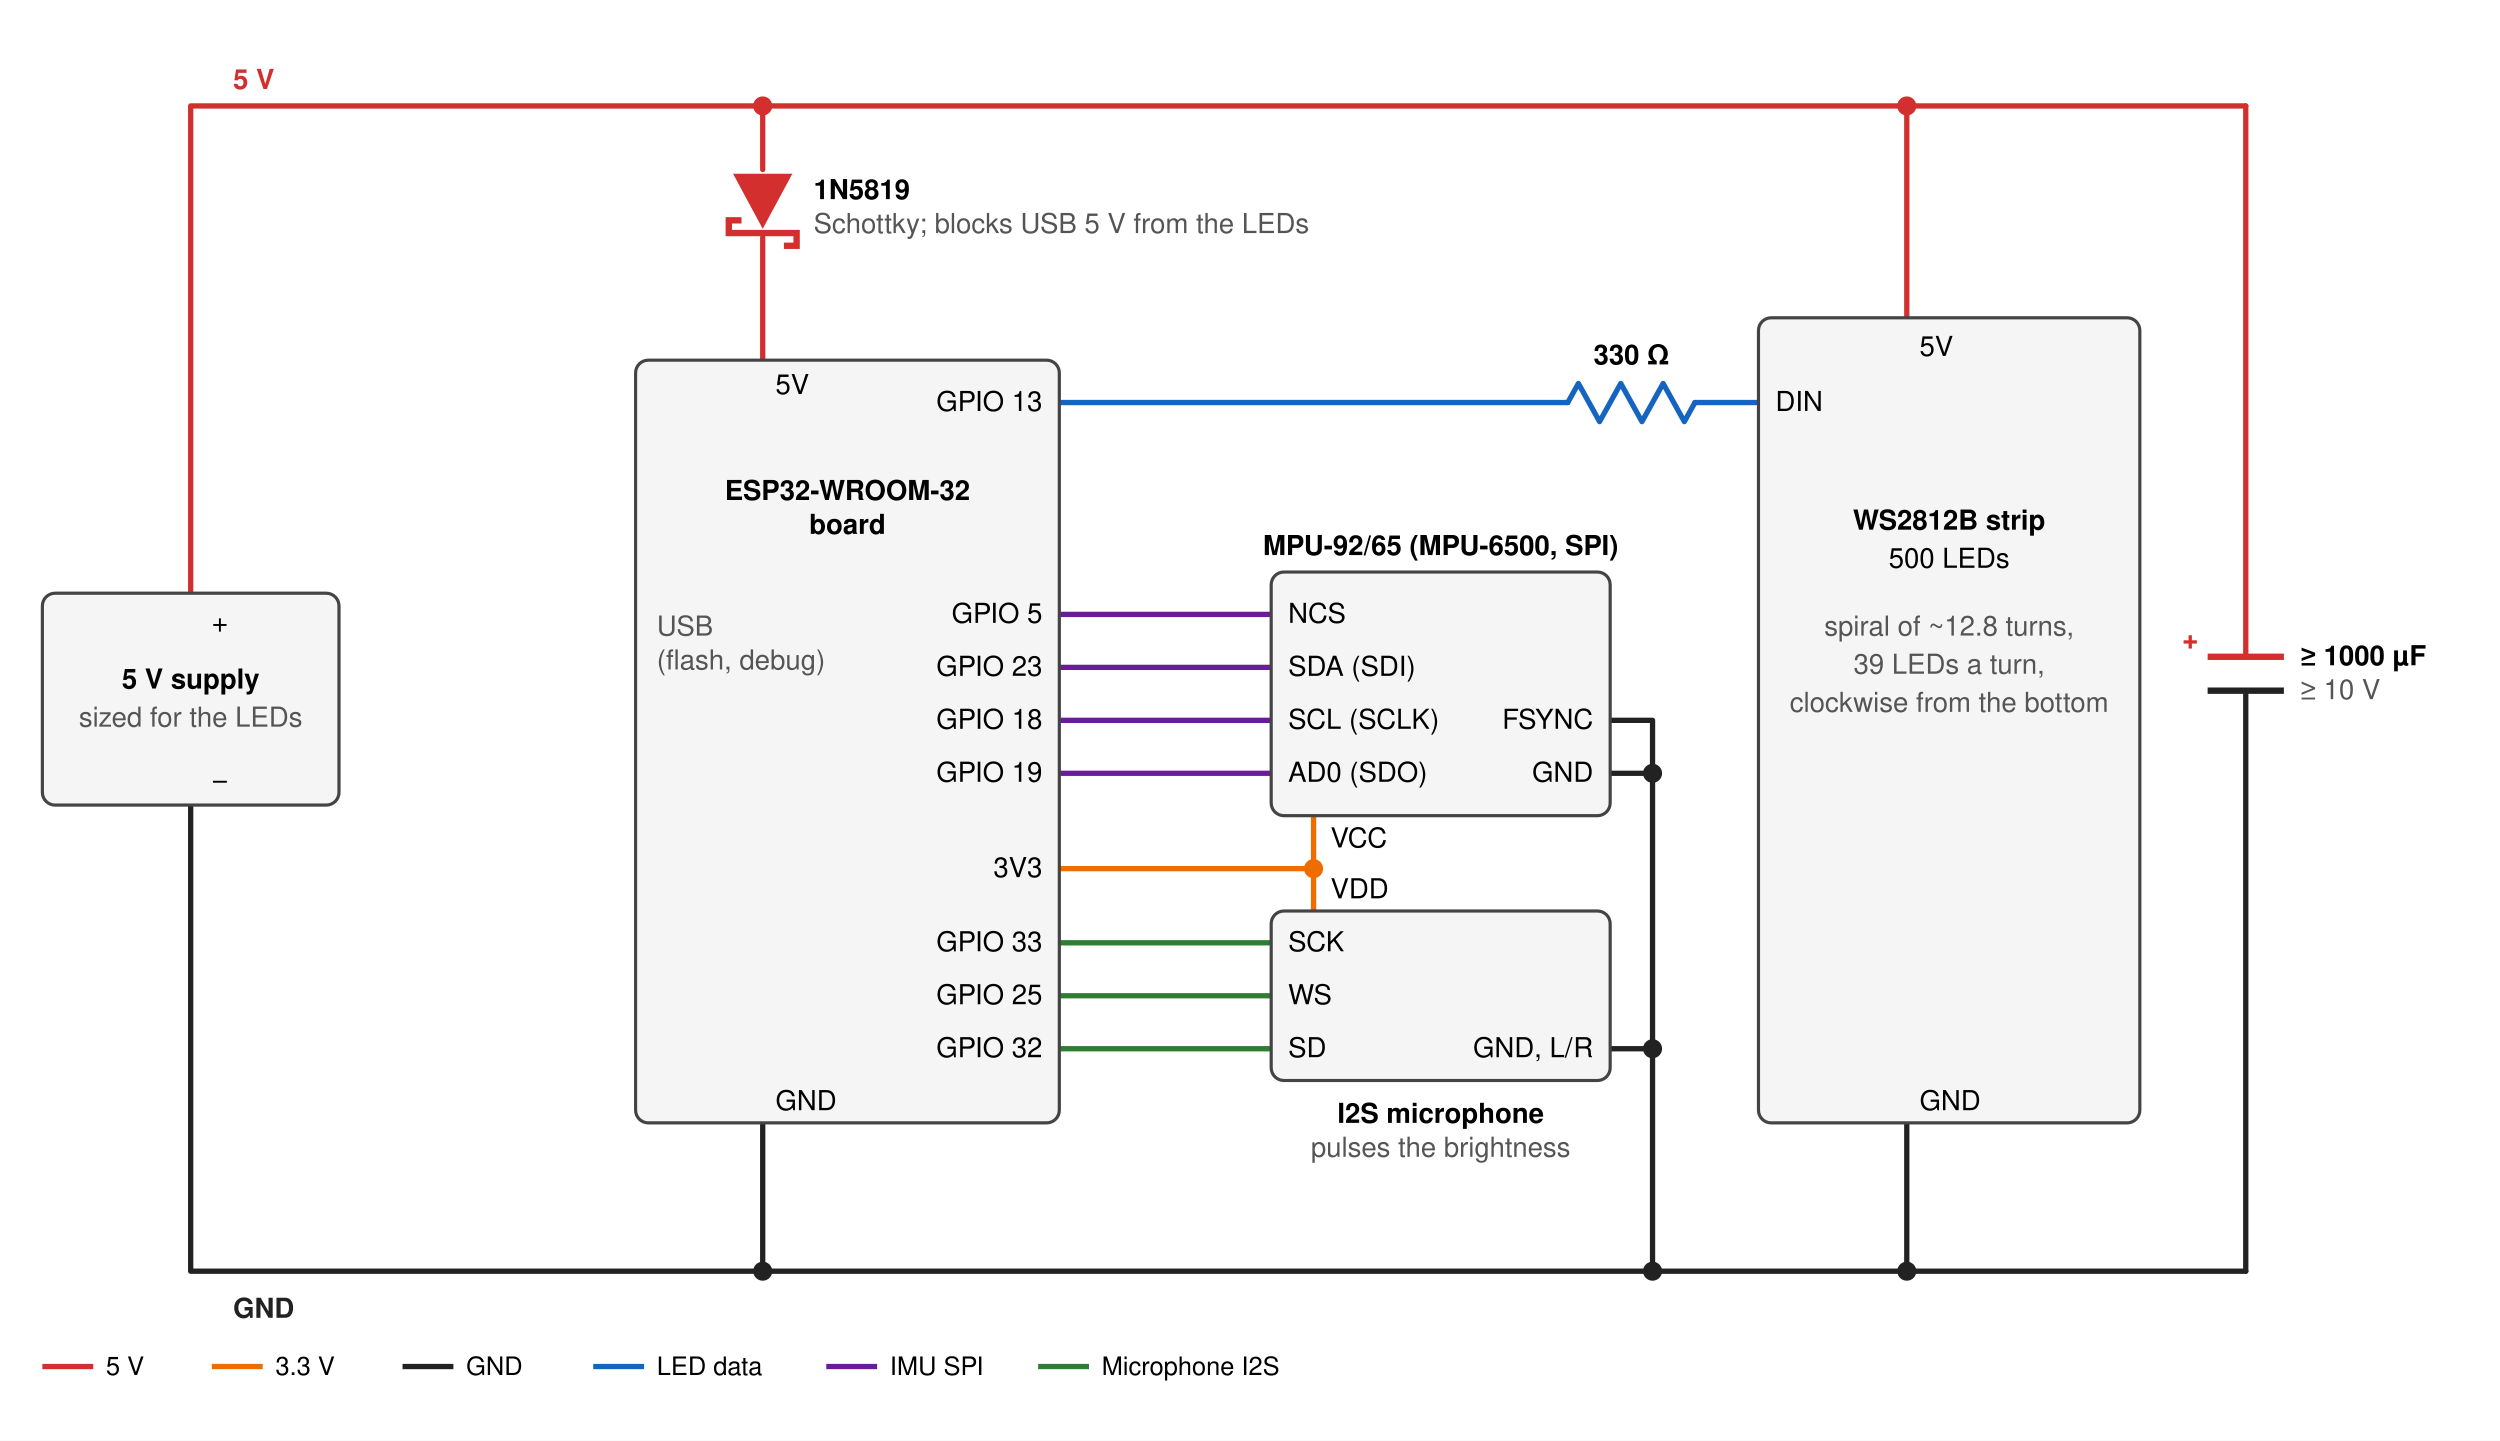
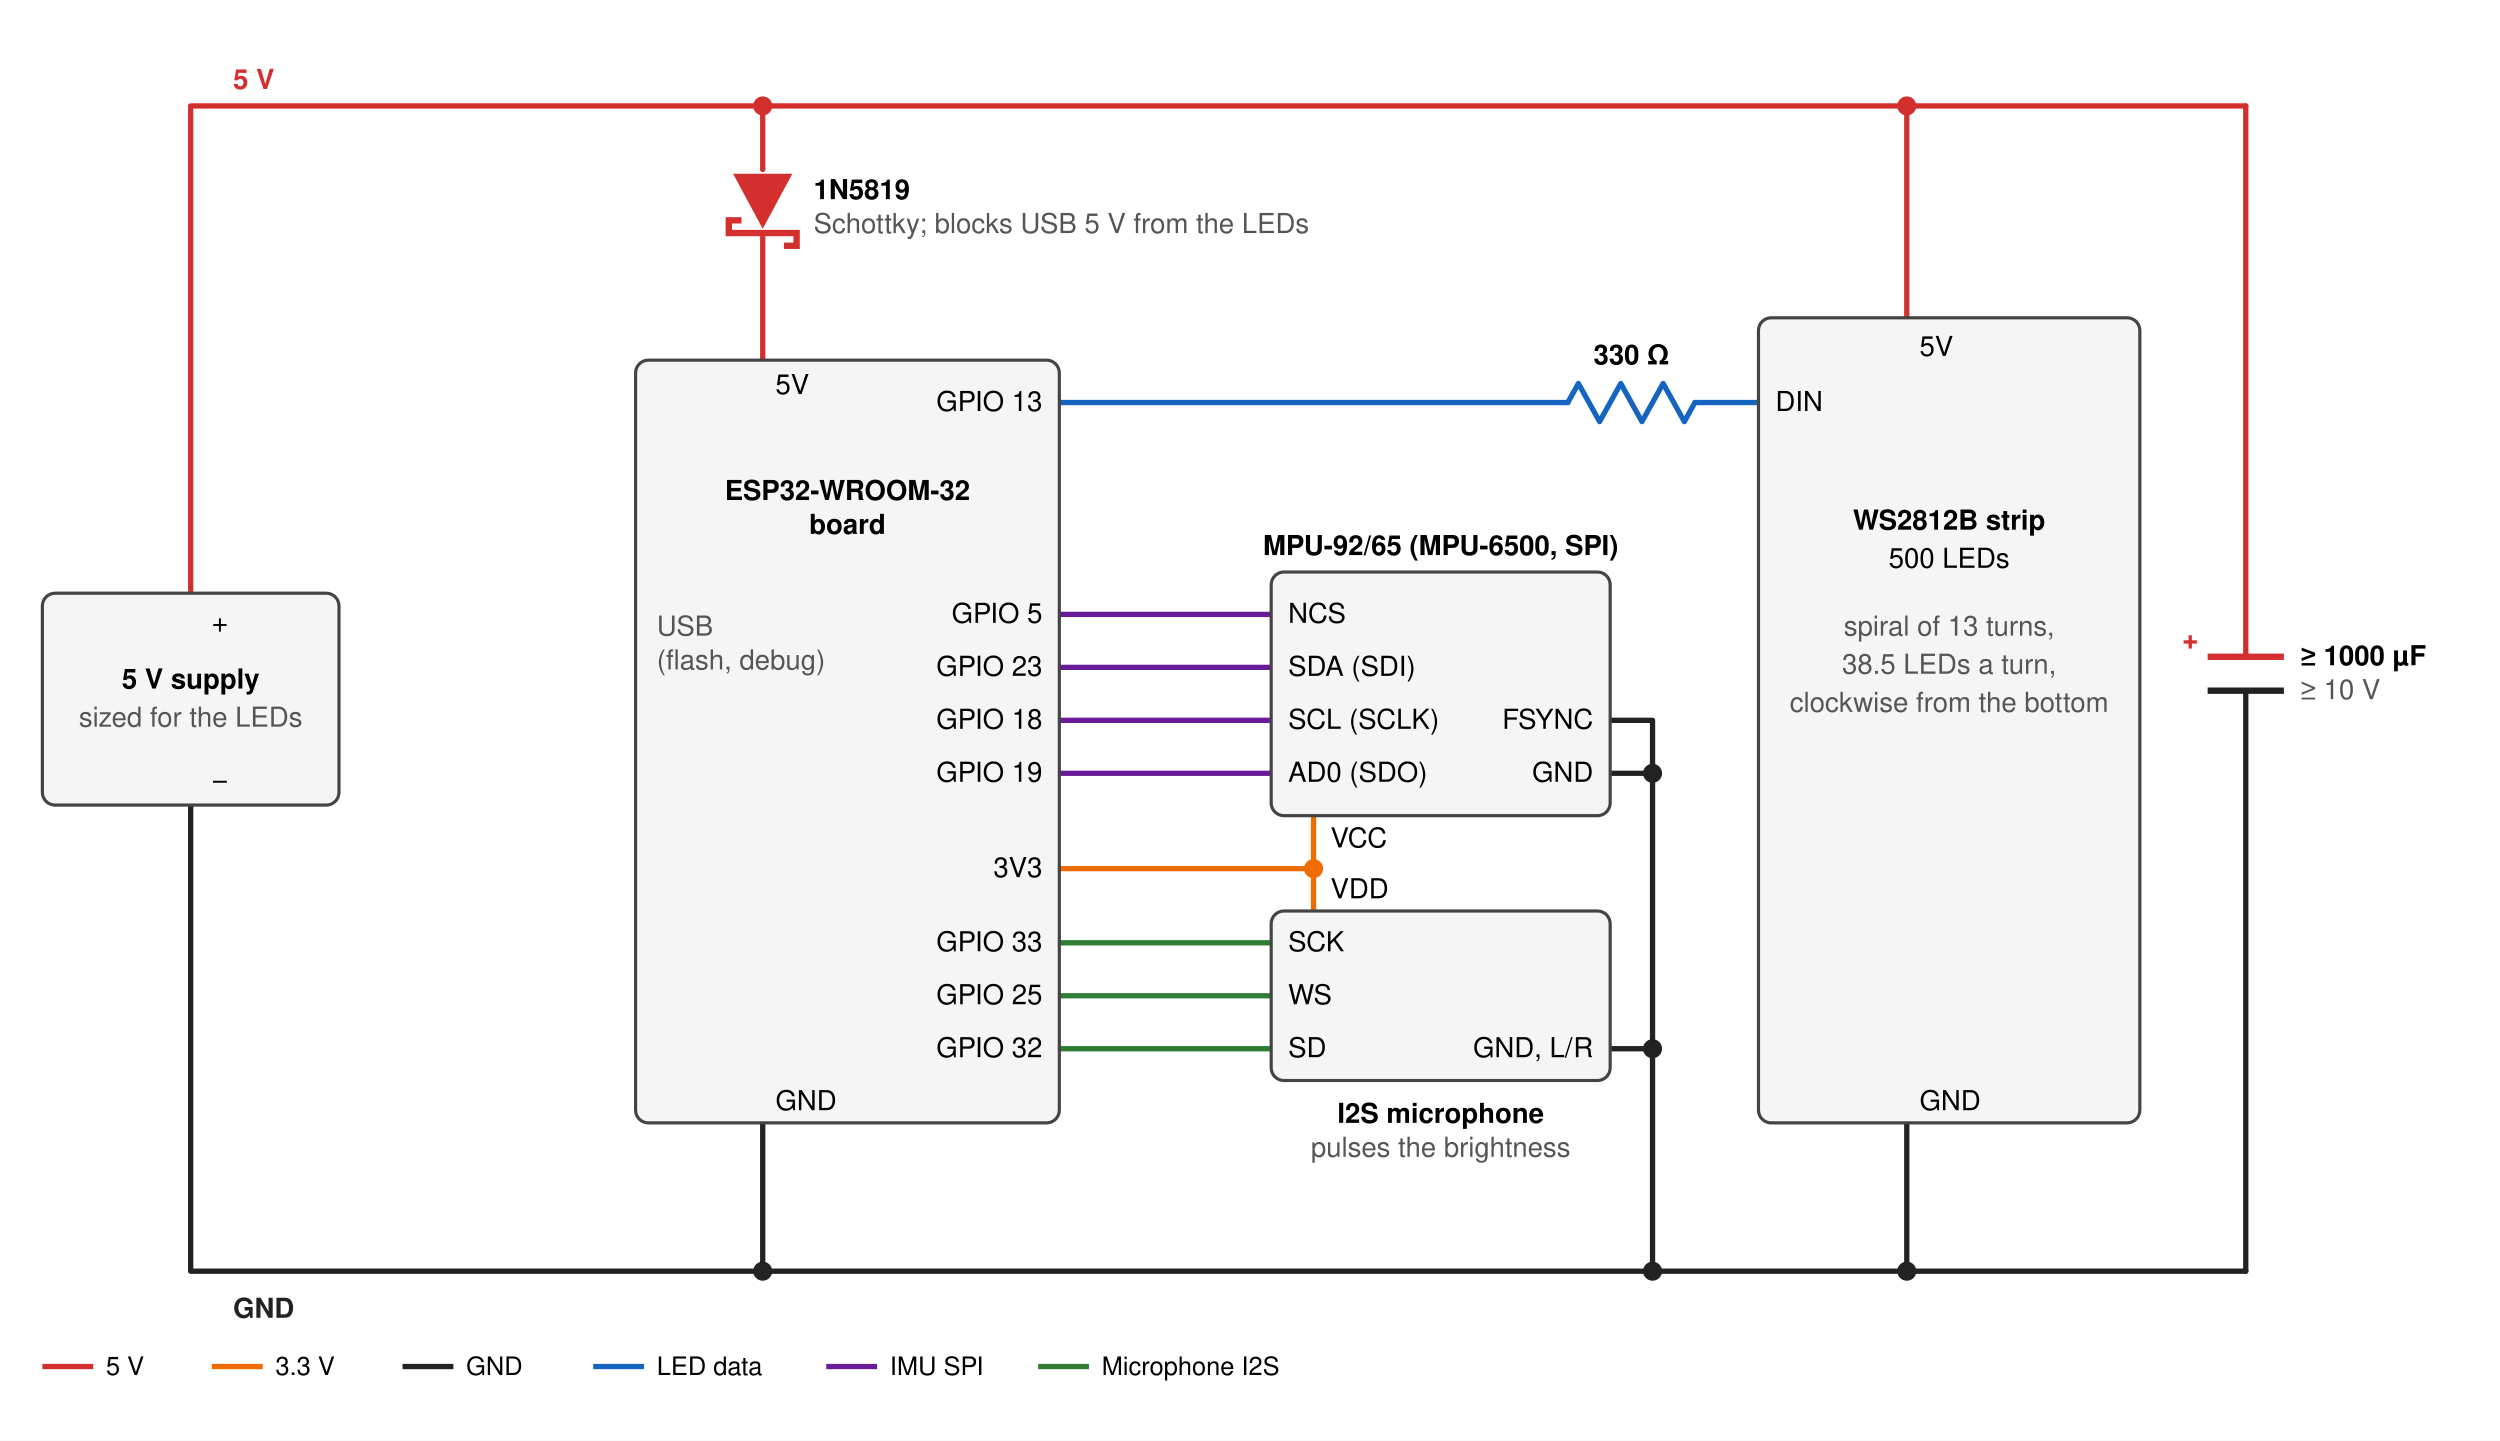
<svg xmlns="http://www.w3.org/2000/svg" viewBox="0 0 1180 680" width="1180" height="680" font-family="Helvetica, Arial, sans-serif" font-size="13">
  <rect width="1180" height="680" fill="#ffffff" />
  <g fill="none" stroke-width="2.5" stroke-linecap="round" stroke-linejoin="round">
    <path stroke="#d32f2f" d="M90 280 V50 H1060" />
    <path stroke="#d32f2f" d="M360 50 V80 M360 112 V170" />
    <path stroke="#d32f2f" d="M900 50 V150" />
    <path stroke="#d32f2f" d="M1060 50 V310" />
    <path stroke="#222222" d="M90 380 V600 H1060" />
    <path stroke="#222222" d="M360 530 V600" />
    <path stroke="#222222" d="M900 530 V600" />
    <path stroke="#222222" d="M1060 326 V600" />
    <path stroke="#222222" d="M760 340 H780 V600 M760 365 H780 M760 495 H780" />
    <path stroke="#ef6c00" d="M500 410 H620 M620 385 V430" />
    <path stroke="#1565c0" d="M500 190 H740 M800 190 H830" />
    <path stroke="#1565c0" d="M740 190 l5 -9 l10 18 l10 -18 l10 18 l10 -18 l10 18 l5 -9" />
    <path stroke="#6a1b9a" d="M500 290 H600 M500 315 H600 M500 340 H600 M500 365 H600" />
    <path stroke="#2e7d32" d="M500 445 H600 M500 470 H600 M500 495 H600" />
  </g>
  <g fill="#d32f2f">
    <circle cx="360" cy="50" r="4.5" />
    <circle cx="900" cy="50" r="4.5" />
  </g>
  <g fill="#222222">
    <circle cx="360" cy="600" r="4.5" />
    <circle cx="780" cy="600" r="4.5" />
    <circle cx="900" cy="600" r="4.5" />
    <circle cx="780" cy="495" r="4.5" />
    <circle cx="780" cy="365" r="4.5" />
  </g>
  <circle cx="620" cy="410" r="4.5" fill="#ef6c00" />
  <path d="M346 82 H374 L360 108 Z" fill="#d32f2f" />
  <path d="M350 104 H344 V110 H376 V116 H370" fill="none" stroke="#d32f2f" stroke-width="3" />
  <text x="384" y="94" font-weight="bold">1N5819</text>
  <text x="384" y="110" fill="#555555">Schottky; blocks USB 5 V from the LEDs</text>
  <path d="M1042 310 H1078" stroke="#d32f2f" stroke-width="3" />
  <path d="M1042 326 H1078" stroke="#222222" stroke-width="3" />
  <text x="1030" y="306" font-weight="bold" fill="#d32f2f">+</text>
  <text x="1086" y="314" font-weight="bold">≥ 1000 µF</text>
  <text x="1086" y="330" fill="#555555">≥ 10 V</text>
  <text x="770" y="172" text-anchor="middle" font-weight="bold">330 Ω</text>
  <text x="110" y="42" font-weight="bold" fill="#d32f2f">5 V</text>
  <text x="110" y="622" font-weight="bold" fill="#222222">GND</text>
  <g fill="#f5f5f5" stroke="#444444" stroke-width="1.5">
    <rect x="20" y="280" width="140" height="100" rx="6" />
    <rect x="300" y="170" width="200" height="360" rx="6" />
    <rect x="600" y="270" width="160" height="115" rx="6" />
    <rect x="600" y="430" width="160" height="80" rx="6" />
    <rect x="830" y="150" width="180" height="380" rx="6" />
  </g>
  <text x="90" y="325" text-anchor="middle" font-weight="bold">5 V supply</text>
  <text x="90" y="343" text-anchor="middle" fill="#555555">sized for the LEDs</text>
  <text x="100" y="298">+</text>
  <text x="100" y="372">−</text>
  <text x="400" y="236" text-anchor="middle" font-weight="bold">ESP32-WROOM-32</text>
  <text x="400" y="252" text-anchor="middle" font-weight="bold">board</text>
  <text x="310" y="300" fill="#555555">USB</text>
  <text x="310" y="316" fill="#555555">(flash, debug)</text>
  <text x="366" y="186">5V</text>
  <text x="366" y="524">GND</text>
  <g text-anchor="end">
    <text x="492" y="194">GPIO 13</text>
    <text x="492" y="294">GPIO 5</text>
    <text x="492" y="319">GPIO 23</text>
    <text x="492" y="344">GPIO 18</text>
    <text x="492" y="369">GPIO 19</text>
    <text x="492" y="414">3V3</text>
    <text x="492" y="449">GPIO 33</text>
    <text x="492" y="474">GPIO 25</text>
    <text x="492" y="499">GPIO 32</text>
  </g>
  <text x="680" y="262" text-anchor="middle" font-weight="bold">MPU-92/65 (MPU-6500, SPI)</text>
  <text x="608" y="294">NCS</text>
  <text x="608" y="319">SDA (SDI)</text>
  <text x="608" y="344">SCL (SCLK)</text>
  <text x="608" y="369">AD0 (SDO)</text>
  <text x="752" y="344" text-anchor="end">FSYNC</text>
  <text x="752" y="369" text-anchor="end">GND</text>
  <text x="628" y="400">VCC</text>
  <text x="608" y="449">SCK</text>
  <text x="608" y="474">WS</text>
  <text x="608" y="499">SD</text>
  <text x="680" y="530" text-anchor="middle" font-weight="bold">I2S microphone</text>
  <text x="680" y="546" text-anchor="middle" fill="#555555">pulses the brightness</text>
  <text x="628" y="424">VDD</text>
  <text x="752" y="499" text-anchor="end">GND, L/R</text>
  <text x="920" y="250" text-anchor="middle" font-weight="bold">WS2812B strip</text>
  <text x="920" y="268" text-anchor="middle">500 LEDs</text>
-   <text x="920" y="300" text-anchor="middle" fill="#555555">spiral of ~12.8 turns,</text>
-   <text x="920" y="318" text-anchor="middle" fill="#555555">39 LEDs a turn,</text>
+   <text x="920" y="300" text-anchor="middle" fill="#555555">spiral of 13 turns,</text>
+   <text x="920" y="318" text-anchor="middle" fill="#555555">38.5 LEDs a turn,</text>
  <text x="920" y="336" text-anchor="middle" fill="#555555">clockwise from the bottom</text>
  <text x="838" y="194">DIN</text>
  <text x="906" y="168">5V</text>
  <text x="906" y="524">GND</text>
  <g transform="translate(20 645)" font-size="12">
    <path d="M0 0 H24" stroke="#d32f2f" stroke-width="2.5" />
    <text x="30" y="4">5 V</text>
    <path d="M80 0 H104" stroke="#ef6c00" stroke-width="2.5" />
    <text x="110" y="4">3.3 V</text>
    <path d="M170 0 H194" stroke="#222222" stroke-width="2.5" />
    <text x="200" y="4">GND</text>
    <path d="M260 0 H284" stroke="#1565c0" stroke-width="2.5" />
    <text x="290" y="4">LED data</text>
    <path d="M370 0 H394" stroke="#6a1b9a" stroke-width="2.5" />
    <text x="400" y="4">IMU SPI</text>
    <path d="M470 0 H494" stroke="#2e7d32" stroke-width="2.5" />
    <text x="500" y="4">Microphone I2S</text>
  </g>
</svg>
